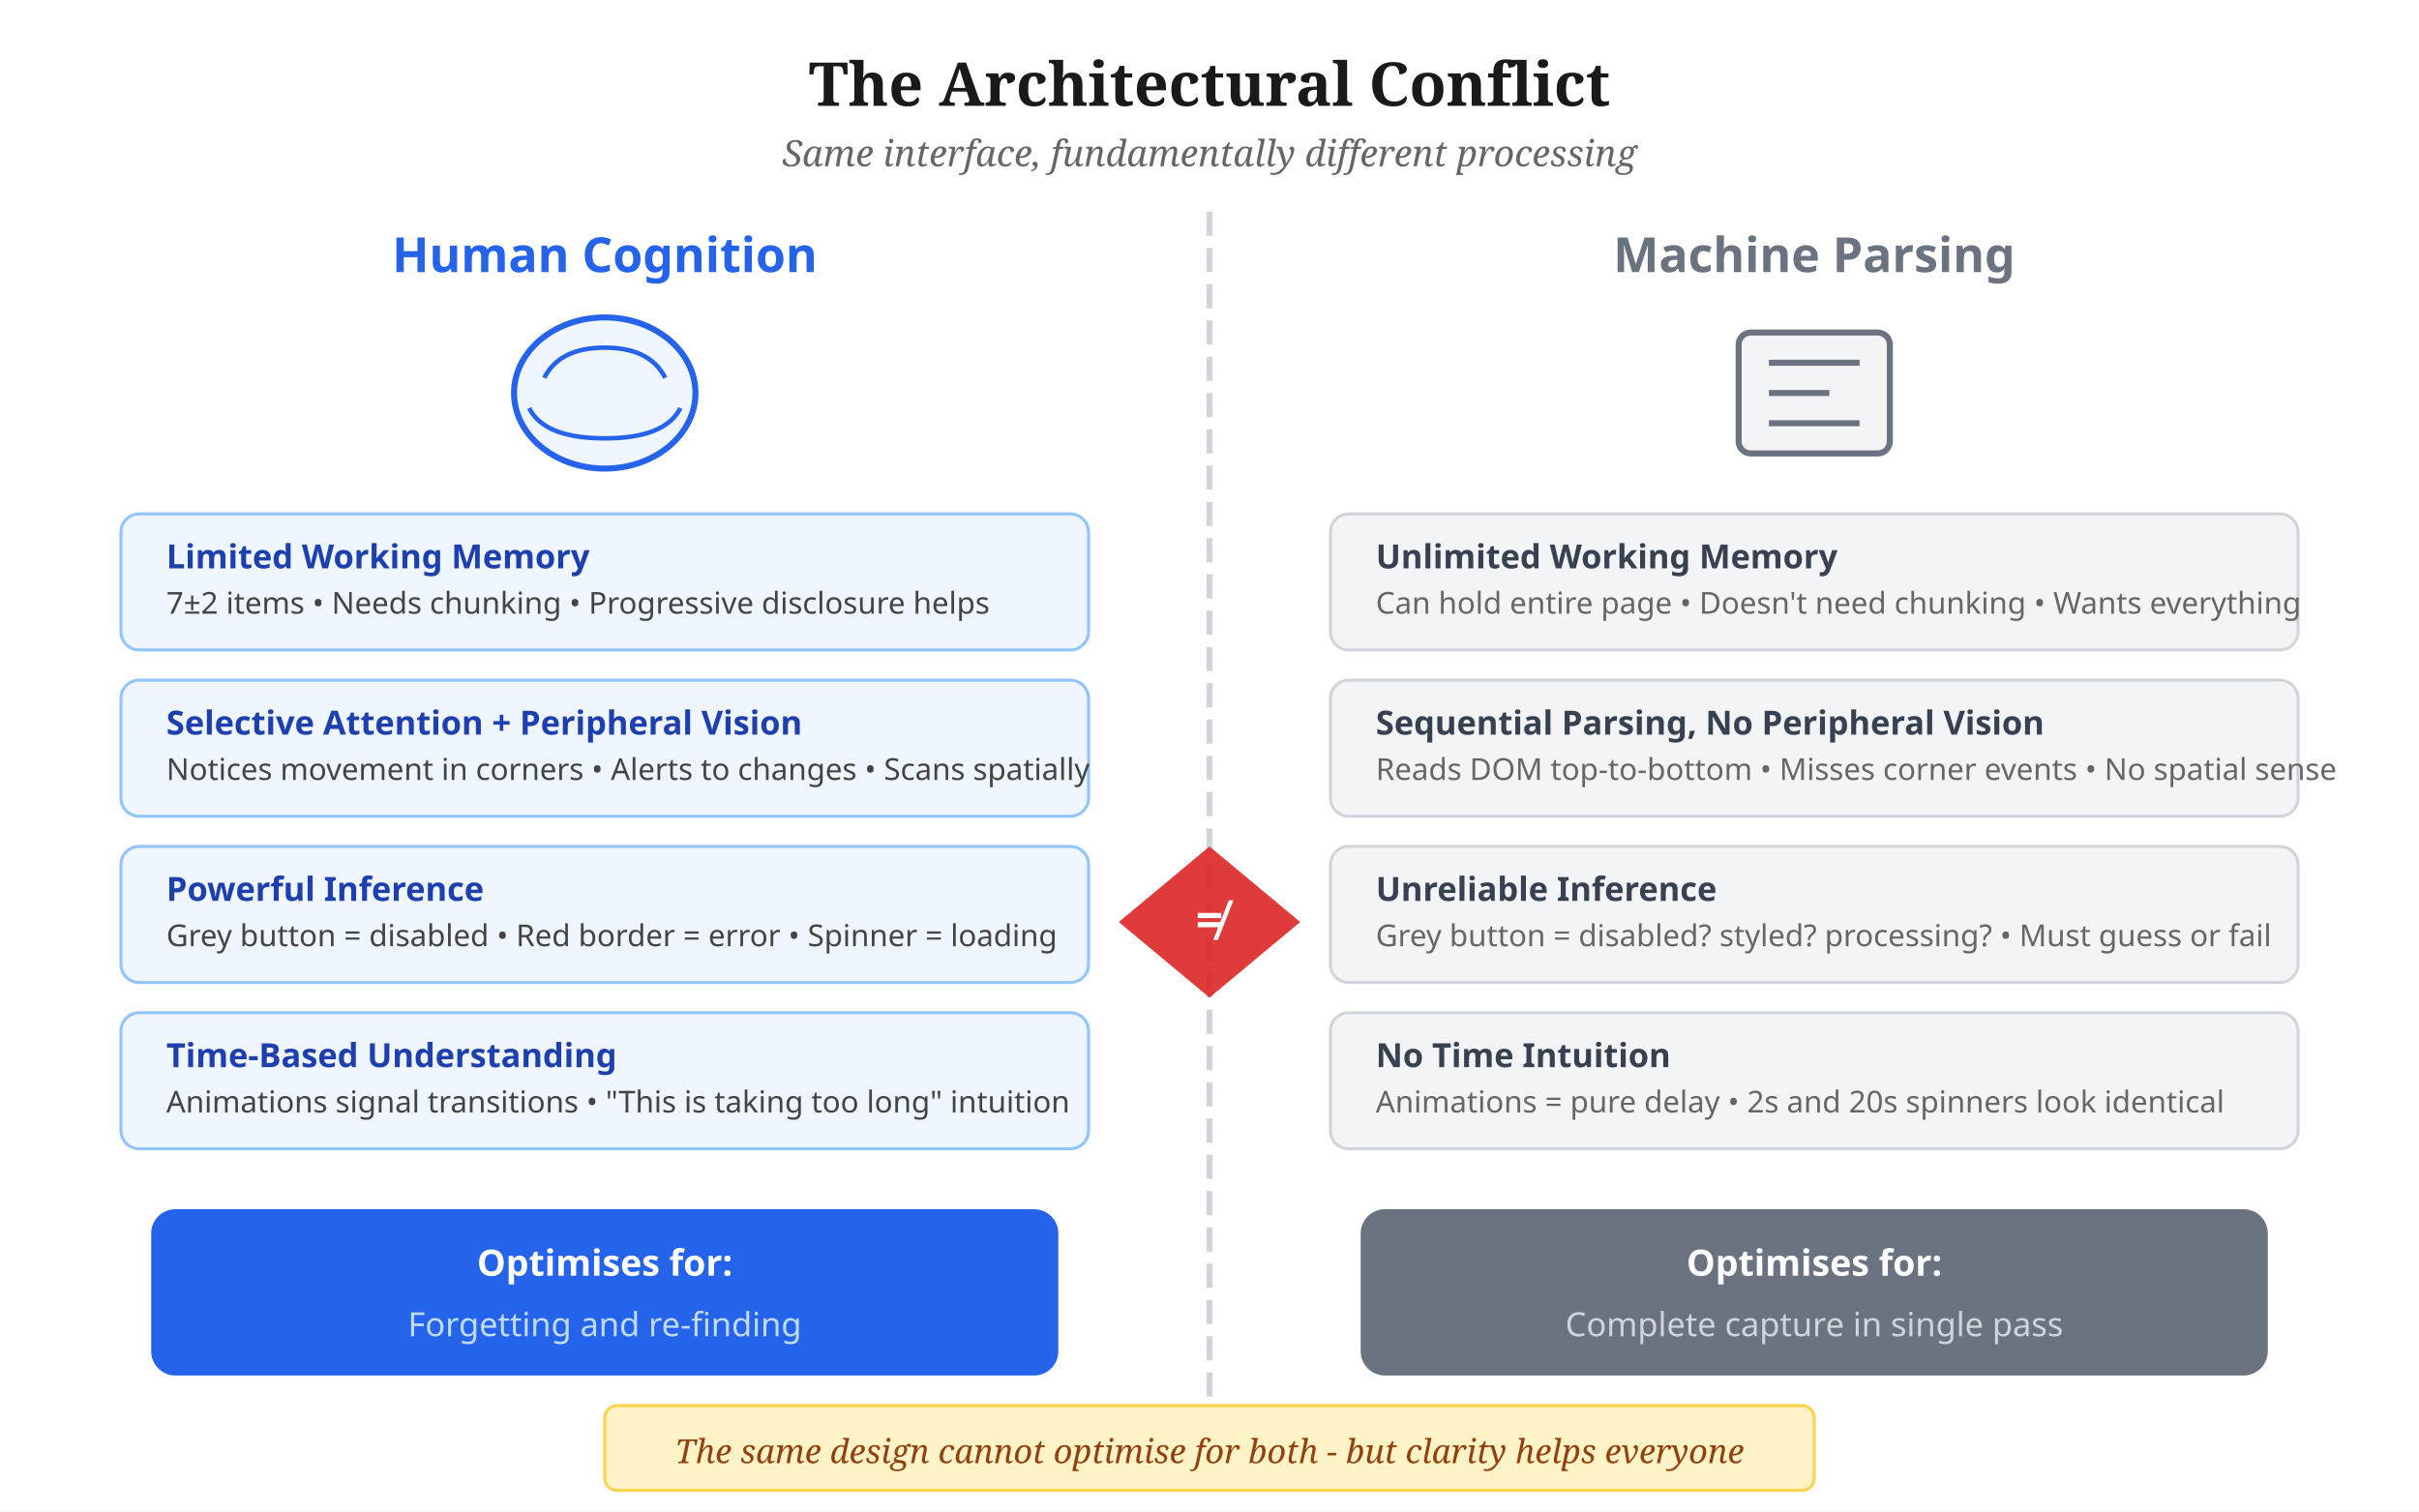
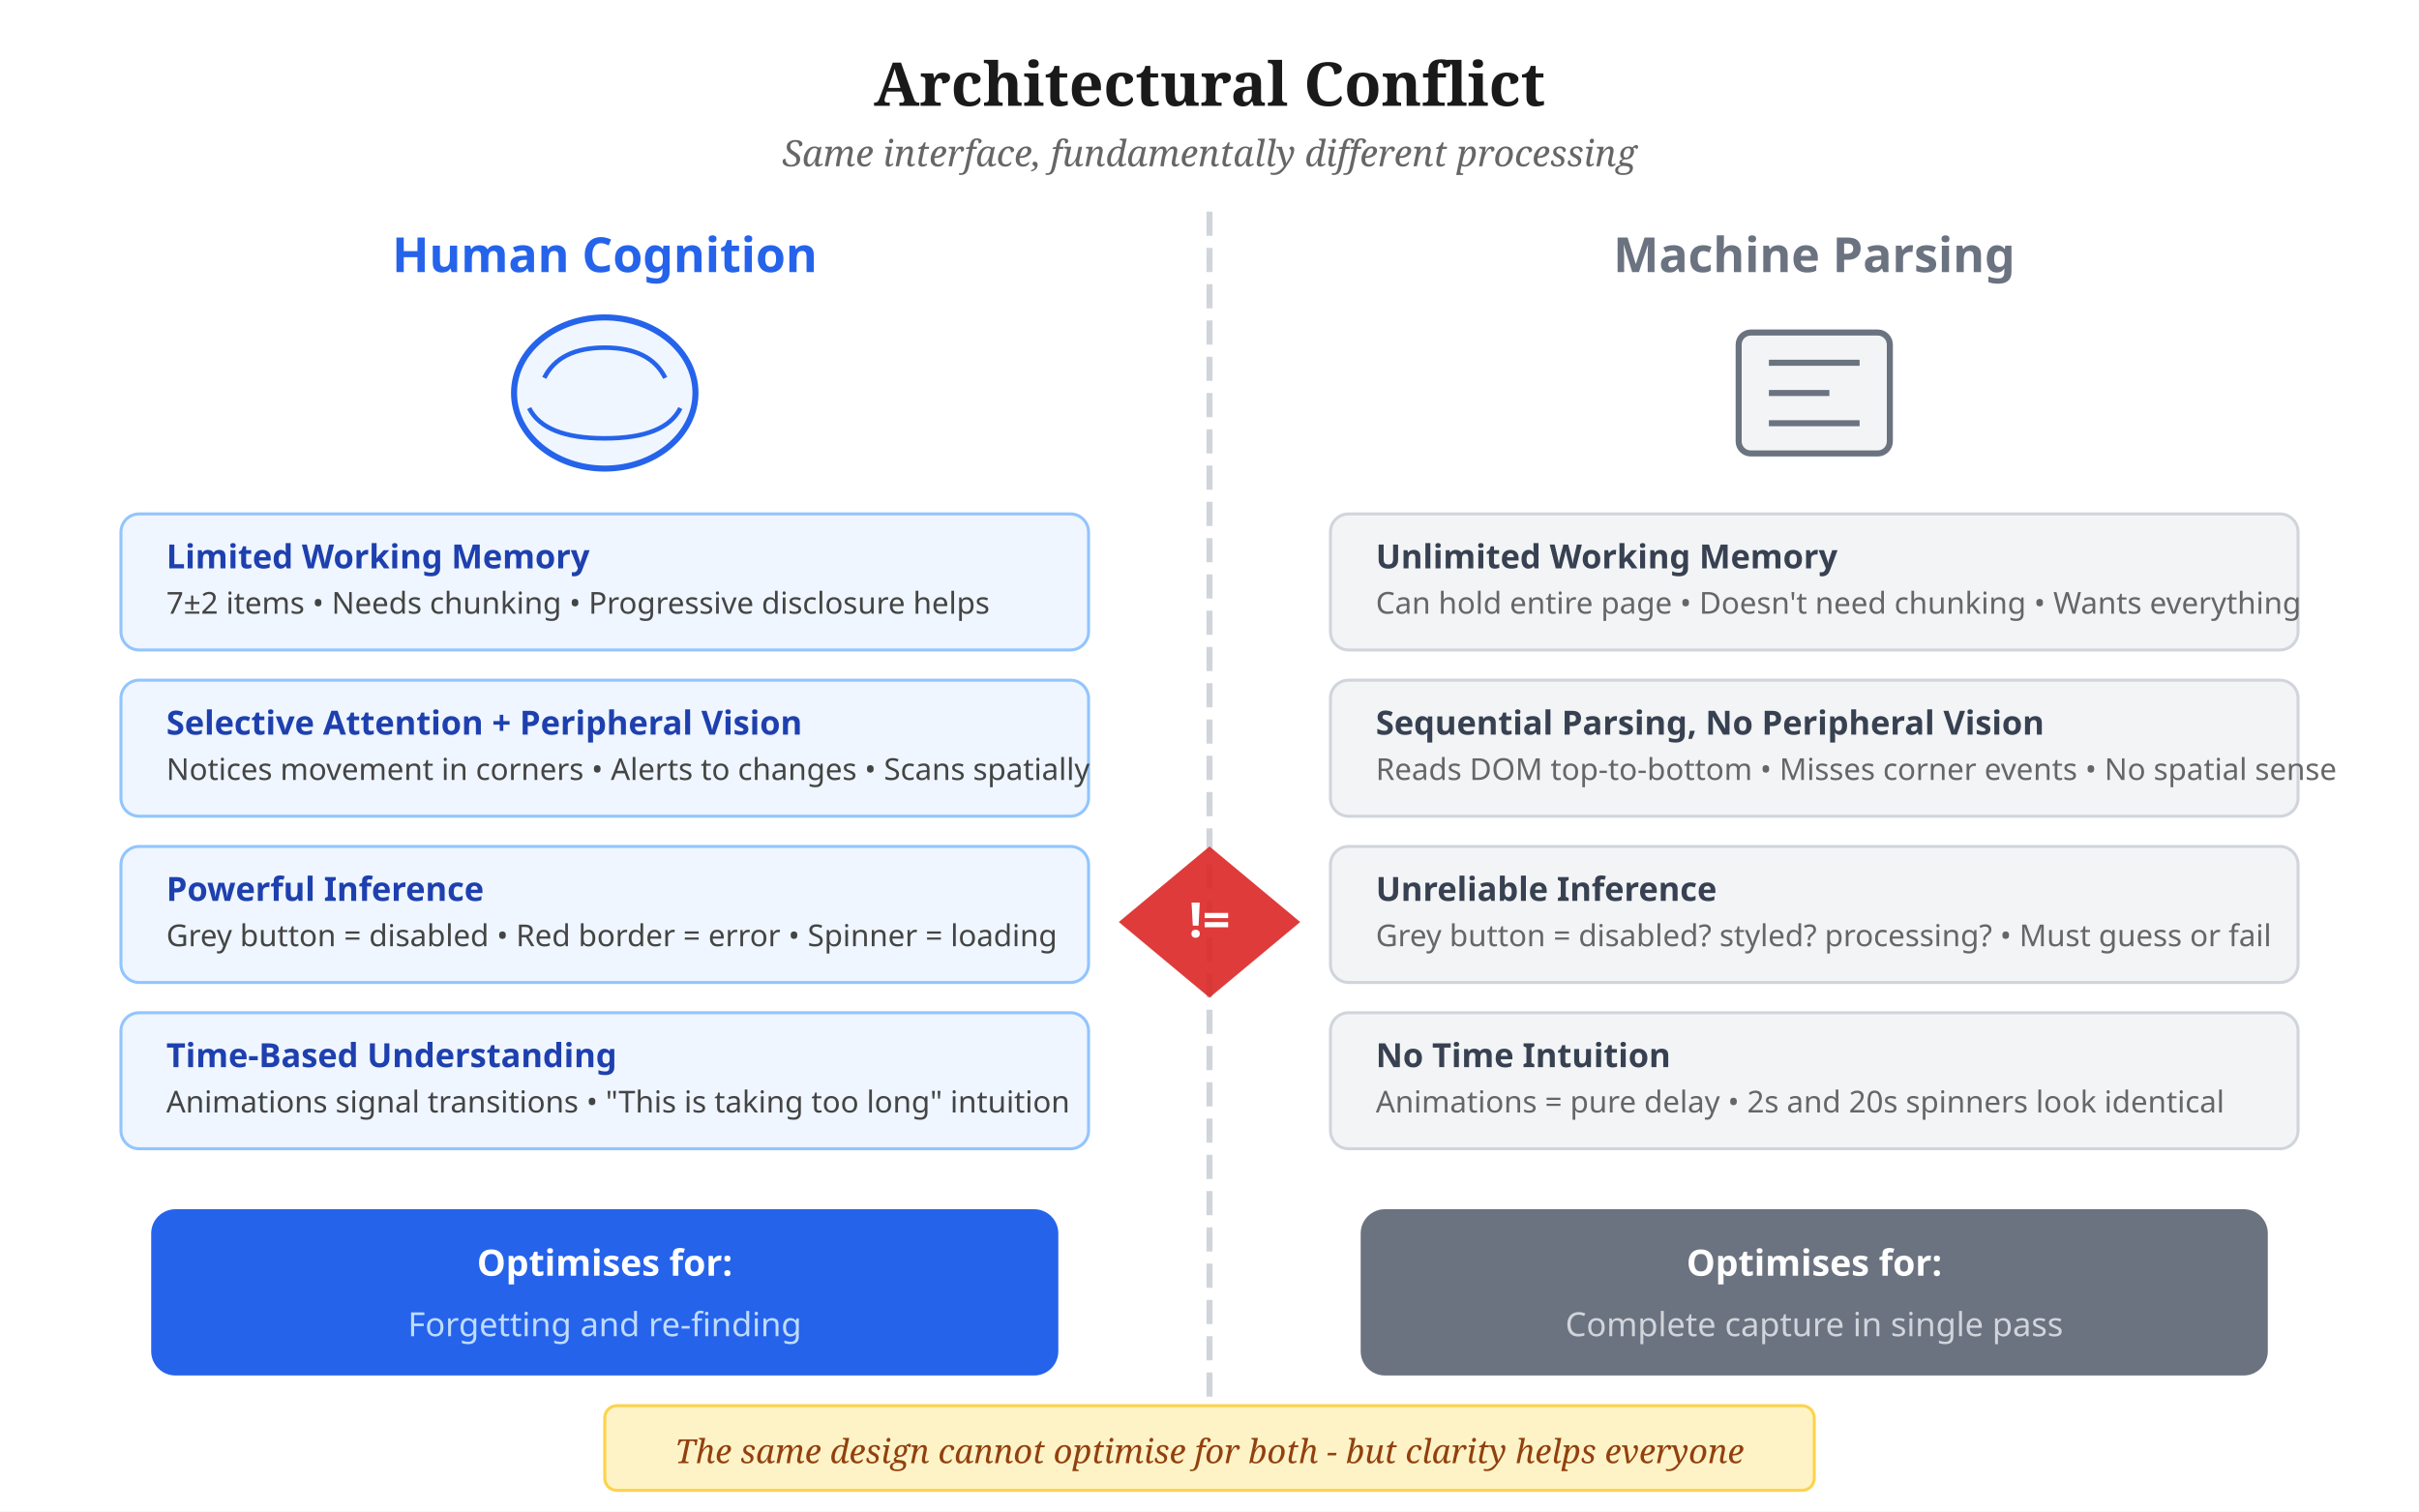
<svg xmlns="http://www.w3.org/2000/svg" viewBox="0 0 800 500">
  <rect width="800" height="500" fill="#ffffff" />
-   <text x="400" y="35" font-family="Georgia, serif" font-size="20" fill="#1a1a1a" text-anchor="middle" font-weight="bold">The Architectural Conflict</text>
+   <text x="400" y="35" font-family="Georgia, serif" font-size="20" fill="#1a1a1a" text-anchor="middle" font-weight="bold">Architectural Conflict</text>
  <text x="400" y="55" font-family="Georgia, serif" font-size="12" fill="#666" text-anchor="middle" font-style="italic">Same interface, fundamentally different processing</text>
  <line x1="400" y1="70" x2="400" y2="480" stroke="#d1d5db" stroke-width="2" stroke-dasharray="8,4" />
  <text x="200" y="90" font-family="system-ui, sans-serif" font-size="16" fill="#2563eb" text-anchor="middle" font-weight="bold">Human Cognition</text>
  <ellipse cx="200" cy="130" rx="30" ry="25" fill="#eff6ff" stroke="#2563eb" stroke-width="2" />
  <path d="M180 125 Q185 115 200 115 Q215 115 220 125" fill="none" stroke="#2563eb" stroke-width="1.5" />
  <path d="M175 135 Q180 145 200 145 Q220 145 225 135" fill="none" stroke="#2563eb" stroke-width="1.5" />
  <g transform="translate(40, 170)">
    <rect x="0" y="0" width="320" height="45" rx="6" fill="#eff6ff" stroke="#93c5fd" stroke-width="1" />
    <text x="15" y="18" font-family="system-ui, sans-serif" font-size="11" fill="#1e40af" font-weight="bold">Limited Working Memory</text>
    <text x="15" y="33" font-family="system-ui, sans-serif" font-size="10" fill="#444">7±2 items • Needs chunking • Progressive disclosure helps</text>
    <rect x="0" y="55" width="320" height="45" rx="6" fill="#eff6ff" stroke="#93c5fd" stroke-width="1" />
    <text x="15" y="73" font-family="system-ui, sans-serif" font-size="11" fill="#1e40af" font-weight="bold">Selective Attention + Peripheral Vision</text>
    <text x="15" y="88" font-family="system-ui, sans-serif" font-size="10" fill="#444">Notices movement in corners • Alerts to changes • Scans spatially</text>
    <rect x="0" y="110" width="320" height="45" rx="6" fill="#eff6ff" stroke="#93c5fd" stroke-width="1" />
    <text x="15" y="128" font-family="system-ui, sans-serif" font-size="11" fill="#1e40af" font-weight="bold">Powerful Inference</text>
    <text x="15" y="143" font-family="system-ui, sans-serif" font-size="10" fill="#444">Grey button = disabled • Red border = error • Spinner = loading</text>
    <rect x="0" y="165" width="320" height="45" rx="6" fill="#eff6ff" stroke="#93c5fd" stroke-width="1" />
    <text x="15" y="183" font-family="system-ui, sans-serif" font-size="11" fill="#1e40af" font-weight="bold">Time-Based Understanding</text>
    <text x="15" y="198" font-family="system-ui, sans-serif" font-size="10" fill="#444">Animations signal transitions • "This is taking too long" intuition</text>
  </g>
  <rect x="50" y="400" width="300" height="55" rx="8" fill="#2563eb" stroke="none" />
  <text x="200" y="422" font-family="system-ui, sans-serif" font-size="12" fill="white" text-anchor="middle" font-weight="bold">Optimises for:</text>
  <text x="200" y="442" font-family="system-ui, sans-serif" font-size="11" fill="#bfdbfe" text-anchor="middle">Forgetting and re-finding</text>
  <text x="600" y="90" font-family="system-ui, sans-serif" font-size="16" fill="#6b7280" text-anchor="middle" font-weight="bold">Machine Parsing</text>
  <rect x="575" y="110" width="50" height="40" rx="4" fill="#f3f4f6" stroke="#6b7280" stroke-width="2" />
  <line x1="585" y1="120" x2="615" y2="120" stroke="#6b7280" stroke-width="2" />
  <line x1="585" y1="130" x2="605" y2="130" stroke="#6b7280" stroke-width="2" />
  <line x1="585" y1="140" x2="615" y2="140" stroke="#6b7280" stroke-width="2" />
  <g transform="translate(440, 170)">
    <rect x="0" y="0" width="320" height="45" rx="6" fill="#f3f4f6" stroke="#d1d5db" stroke-width="1" />
    <text x="15" y="18" font-family="system-ui, sans-serif" font-size="11" fill="#374151" font-weight="bold">Unlimited Working Memory</text>
    <text x="15" y="33" font-family="system-ui, sans-serif" font-size="10" fill="#666">Can hold entire page • Doesn't need chunking • Wants everything</text>
    <rect x="0" y="55" width="320" height="45" rx="6" fill="#f3f4f6" stroke="#d1d5db" stroke-width="1" />
    <text x="15" y="73" font-family="system-ui, sans-serif" font-size="11" fill="#374151" font-weight="bold">Sequential Parsing, No Peripheral Vision</text>
    <text x="15" y="88" font-family="system-ui, sans-serif" font-size="10" fill="#666">Reads DOM top-to-bottom • Misses corner events • No spatial sense</text>
    <rect x="0" y="110" width="320" height="45" rx="6" fill="#f3f4f6" stroke="#d1d5db" stroke-width="1" />
    <text x="15" y="128" font-family="system-ui, sans-serif" font-size="11" fill="#374151" font-weight="bold">Unreliable Inference</text>
    <text x="15" y="143" font-family="system-ui, sans-serif" font-size="10" fill="#666">Grey button = disabled? styled? processing? • Must guess or fail</text>
    <rect x="0" y="165" width="320" height="45" rx="6" fill="#f3f4f6" stroke="#d1d5db" stroke-width="1" />
    <text x="15" y="183" font-family="system-ui, sans-serif" font-size="11" fill="#374151" font-weight="bold">No Time Intuition</text>
    <text x="15" y="198" font-family="system-ui, sans-serif" font-size="10" fill="#666">Animations = pure delay • 2s and 20s spinners look identical</text>
  </g>
  <rect x="450" y="400" width="300" height="55" rx="8" fill="#6b7280" stroke="none" />
  <text x="600" y="422" font-family="system-ui, sans-serif" font-size="12" fill="white" text-anchor="middle" font-weight="bold">Optimises for:</text>
  <text x="600" y="442" font-family="system-ui, sans-serif" font-size="11" fill="#d1d5db" text-anchor="middle">Complete capture in single pass</text>
  <g transform="translate(370, 280)">
    <polygon points="30,0 60,25 30,50 0,25" fill="#dc2626" opacity="0.9" />
-     <text x="30" y="30" font-family="system-ui, sans-serif" font-size="16" fill="white" text-anchor="middle" font-weight="bold">≠</text>
+     <text x="30" y="30" font-family="system-ui, sans-serif" font-size="16" fill="white" text-anchor="middle" font-weight="bold">!=</text>
  </g>
  <rect x="200" y="465" width="400" height="28" rx="4" fill="#fef3c7" stroke="#fcd34d" stroke-width="1" />
  <text x="400" y="484" font-family="Georgia, serif" font-size="11" fill="#92400e" text-anchor="middle" font-style="italic">The same design cannot optimise for both - but clarity helps everyone</text>
</svg>
